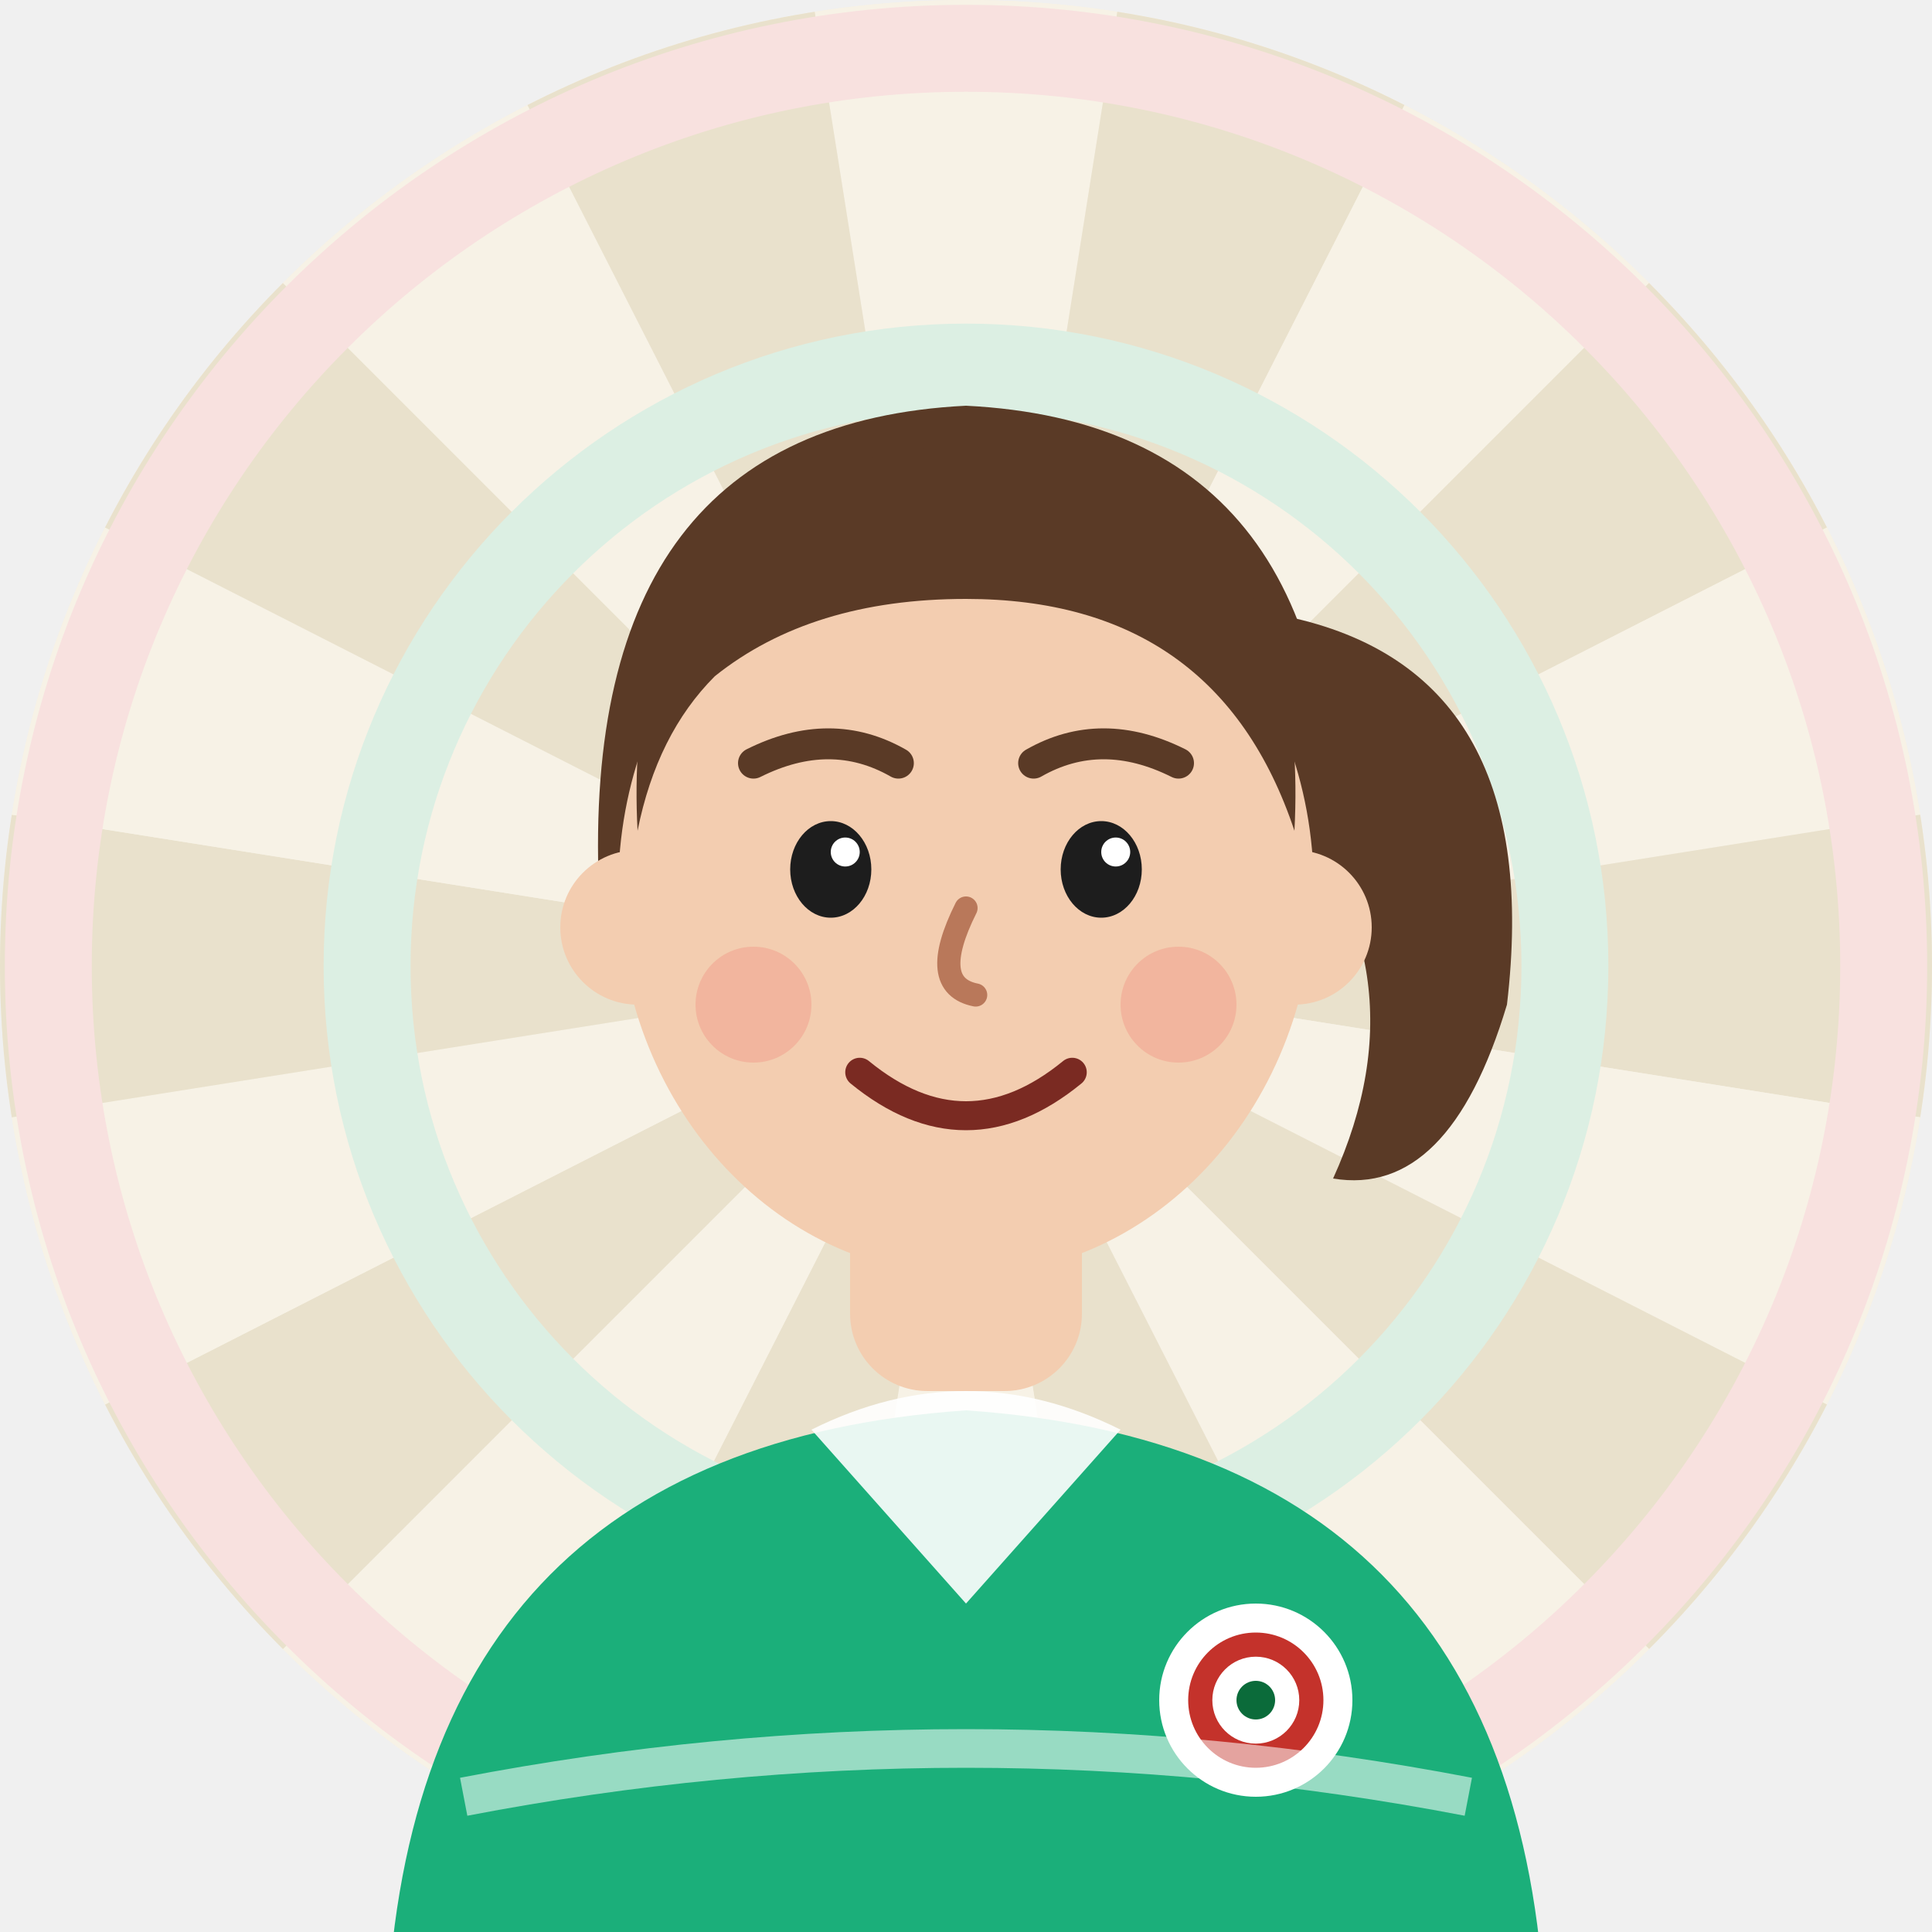
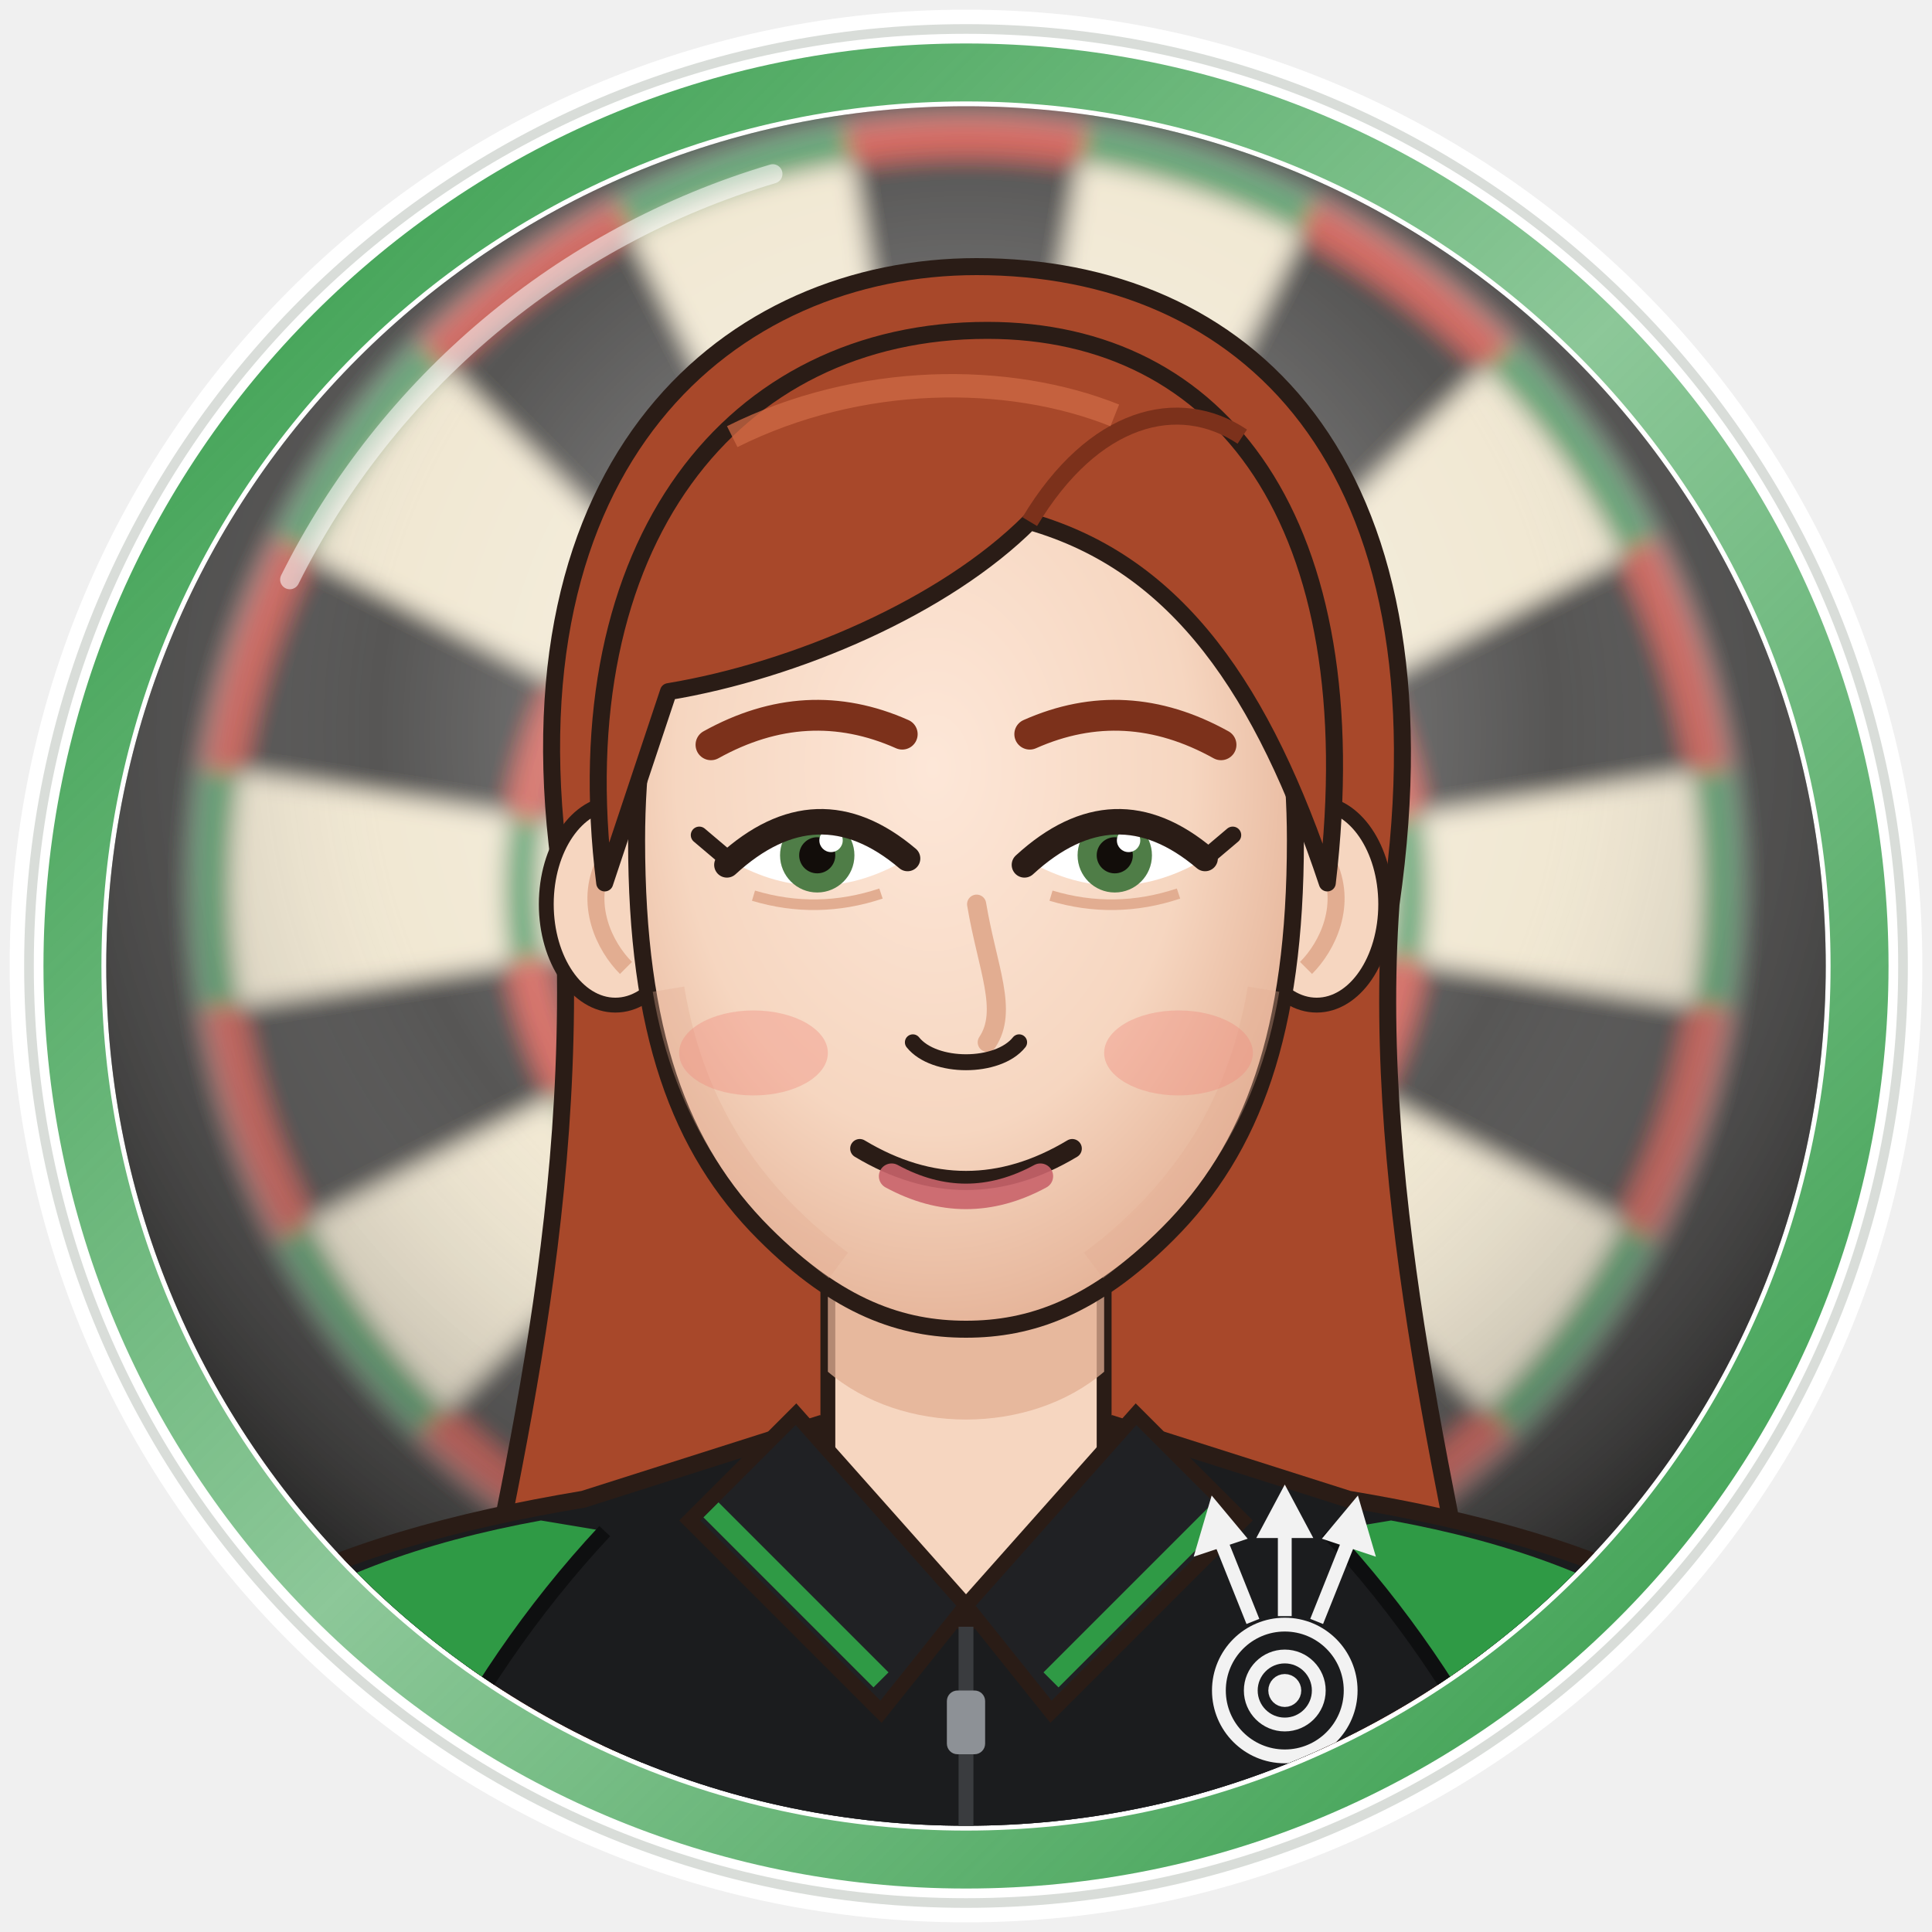
<svg xmlns="http://www.w3.org/2000/svg" viewBox="0 0 200 200" width="200" height="200">
-   <clipPath id="c8">
-     <circle cx="100" cy="100" r="100" />
-   </clipPath>
-   <g clip-path="url(#c8)">
-     <rect x="0" y="0" width="200" height="200" fill="#f4efe2" />
-     <path d="M100,100 L76.5,-48.2 L123.5,-48.2 Z" fill="#f7f2e6" />
-     <path d="M100,100 L123.5,-48.2 L168.1,-33.7 Z" fill="#e9e1cc" />
-     <path d="M100,100 L168.1,-33.7 L206.1,-6.1 Z" fill="#f7f2e6" />
-     <path d="M100,100 L206.1,-6.1 L233.7,31.9 Z" fill="#e9e1cc" />
-     <path d="M100,100 L233.7,31.9 L248.2,76.5 Z" fill="#f7f2e6" />
-     <path d="M100,100 L248.2,76.5 L248.2,123.5 Z" fill="#e9e1cc" />
-     <path d="M100,100 L248.2,123.5 L233.7,168.1 Z" fill="#f7f2e6" />
-     <path d="M100,100 L233.7,168.1 L206.1,206.1 Z" fill="#e9e1cc" />
-     <path d="M100,100 L206.1,206.1 L168.1,233.7 Z" fill="#f7f2e6" />
-     <path d="M100,100 L168.1,233.7 L123.5,248.2 Z" fill="#e9e1cc" />
-     <path d="M100,100 L123.5,248.2 L76.5,248.2 Z" fill="#f7f2e6" />
-     <path d="M100,100 L76.5,248.2 L31.9,233.7 Z" fill="#e9e1cc" />
-     <path d="M100,100 L31.9,233.7 L-6.1,206.1 Z" fill="#f7f2e6" />
-     <path d="M100,100 L-6.1,206.1 L-33.7,168.1 Z" fill="#e9e1cc" />
-     <path d="M100,100 L-33.7,168.1 L-48.2,123.5 Z" fill="#f7f2e6" />
-     <path d="M100,100 L-48.2,123.5 L-48.2,76.5 Z" fill="#e9e1cc" />
-     <path d="M100,100 L-48.2,76.5 L-33.7,31.9 Z" fill="#f7f2e6" />
-     <path d="M100,100 L-33.7,31.9 L-6.1,-6.1 Z" fill="#e9e1cc" />
-     <path d="M100,100 L-6.1,-6.1 L31.9,-33.7 Z" fill="#f7f2e6" />
-     <path d="M100,100 L31.9,-33.7 L76.5,-48.2 Z" fill="#e9e1cc" />
-     <circle cx="100" cy="100" r="62.0" fill="none" stroke="#dcefe3" stroke-width="9" />
-     <circle cx="100" cy="100" r="95.0" fill="none" stroke="#f8e1df" stroke-width="9" />
+   <defs>
+     <clipPath id="in8">
+       <circle cx="100" cy="100" r="89" />
+     </clipPath>
+     <radialGradient id="glow8" cx="50%" cy="38%" r="55%">
+       <stop offset="0" stop-color="#fff" stop-opacity=".55" />
+       <stop offset=".55" stop-color="#fff" stop-opacity=".12" />
+       <stop offset="1" stop-color="#000" stop-opacity=".45" />
+     </radialGradient>
+     <radialGradient id="sk8" cx="45%" cy="40%" r="65%">
+       <stop offset="0" stop-color="#fde7d8" />
+       <stop offset=".6" stop-color="#f6d6c0" />
+       <stop offset="1" stop-color="#e2ad91" />
+     </radialGradient>
+     <linearGradient id="rim8" x1="0" y1="0" x2="1" y2="1">
+       <stop offset="0" stop-color="#2f9a45" />
+       <stop offset=".5" stop-color="#2f9a45" stop-opacity=".55" />
+       <stop offset="1" stop-color="#2f9a45" />
+     </linearGradient>
+     <filter id="bl8" x="-5%" y="-5%" width="110%" height="110%">
+       <feGaussianBlur stdDeviation="1.1" />
+     </filter>
+   </defs>
+   <circle cx="100" cy="100" r="99" fill="#ffffff" />
+   <circle cx="100" cy="100" r="97" fill="none" stroke="#d9ddd9" stroke-width="1" />
+   <circle cx="100" cy="100" r="92.5" fill="none" stroke="url(#rim8)" stroke-width="6" />
+   <g clip-path="url(#in8)">
+     <g filter="url(#bl8)" opacity=".92">
+       <circle cx="100" cy="92" r="100.0" fill="#151716" />
+       <path d="M100,92 L88.11,16.94 A76.0,76.0 0 0 1 111.89,16.94 Z" fill="#1c1c1c" />
+       <path d="M88.11,16.94 L87.49,12.98 A80,80 0 0 1 112.51,12.98 L111.89,16.94 A76.0,76.0 0 0 0 88.11,16.94 Z" fill="#c8392f" />
+       <path d="M93.12,48.54 L92.49,44.59 A48.0,48.0 0 0 1 107.51,44.59 L106.88,48.54 A44.0,44.0 0 0 0 93.12,48.54 Z" fill="#c8392f" />
+       <path d="M100,92 L111.89,16.94 A76.0,76.0 0 0 1 134.50,24.28 Z" fill="#eee3c8" />
+       <path d="M111.89,16.94 L112.51,12.98 A80,80 0 0 1 136.32,20.72 L134.50,24.28 A76.0,76.0 0 0 0 111.89,16.94 Z" fill="#2e8b4c" />
+       <path d="M106.88,48.54 L107.51,44.59 A48.0,48.0 0 0 1 121.79,49.23 L119.98,52.80 A44.0,44.0 0 0 0 106.88,48.54 Z" fill="#2e8b4c" />
+       <path d="M100,92 L134.50,24.28 A76.0,76.0 0 0 1 153.74,38.26 Z" fill="#1c1c1c" />
+       <path d="M134.50,24.28 L136.32,20.72 A80,80 0 0 1 156.57,35.43 L153.74,38.26 A76.0,76.0 0 0 0 134.50,24.28 Z" fill="#c8392f" />
+       <path d="M119.98,52.80 L121.79,49.23 A48.0,48.0 0 0 1 133.94,58.06 L131.11,60.89 A44.0,44.0 0 0 0 119.98,52.80 Z" fill="#c8392f" />
+       <path d="M100,92 L153.74,38.26 A76.0,76.0 0 0 1 167.72,57.50 Z" fill="#eee3c8" />
+       <path d="M153.74,38.26 L156.57,35.43 A80,80 0 0 1 171.28,55.68 L167.72,57.50 A76.0,76.0 0 0 0 153.74,38.26 Z" fill="#2e8b4c" />
+       <path d="M131.11,60.89 L133.94,58.06 A48.0,48.0 0 0 1 142.77,70.21 L139.20,72.02 A44.0,44.0 0 0 0 131.11,60.89 Z" fill="#2e8b4c" />
+       <path d="M100,92 L167.72,57.50 A76.0,76.0 0 0 1 175.06,80.11 Z" fill="#1c1c1c" />
+       <path d="M167.72,57.50 L171.28,55.68 A80,80 0 0 1 179.02,79.49 L175.06,80.11 A76.0,76.0 0 0 0 167.72,57.50 Z" fill="#c8392f" />
+       <path d="M139.20,72.02 L142.77,70.21 A48.0,48.0 0 0 1 147.41,84.49 L143.46,85.12 A44.0,44.0 0 0 0 139.20,72.02 Z" fill="#c8392f" />
+       <path d="M100,92 L175.06,80.11 A76.0,76.0 0 0 1 175.06,103.89 Z" fill="#eee3c8" />
+       <path d="M175.06,80.11 L179.02,79.49 A80,80 0 0 1 179.02,104.51 L175.06,103.89 A76.0,76.0 0 0 0 175.06,80.11 Z" fill="#2e8b4c" />
+       <path d="M143.46,85.12 L147.41,84.49 A48.0,48.0 0 0 1 147.41,99.51 L143.46,98.88 A44.0,44.0 0 0 0 143.46,85.12 Z" fill="#2e8b4c" />
+       <path d="M100,92 L175.06,103.89 A76.0,76.0 0 0 1 167.72,126.50 Z" fill="#1c1c1c" />
+       <path d="M175.06,103.89 L179.02,104.51 A80,80 0 0 1 171.28,128.32 L167.72,126.50 A76.0,76.0 0 0 0 175.06,103.89 Z" fill="#c8392f" />
+       <path d="M143.46,98.88 L147.41,99.51 A48.0,48.0 0 0 1 142.77,113.79 L139.20,111.98 A44.0,44.0 0 0 0 143.46,98.88 Z" fill="#c8392f" />
+       <path d="M100,92 L167.72,126.50 A76.0,76.0 0 0 1 153.74,145.74 Z" fill="#eee3c8" />
+       <path d="M167.72,126.50 L171.28,128.32 A80,80 0 0 1 156.57,148.57 L153.74,145.74 A76.0,76.0 0 0 0 167.72,126.50 Z" fill="#2e8b4c" />
+       <path d="M139.20,111.98 L142.77,113.79 A48.0,48.0 0 0 1 133.94,125.94 L131.11,123.11 A44.0,44.0 0 0 0 139.20,111.98 Z" fill="#2e8b4c" />
+       <path d="M100,92 L153.74,145.74 A76.0,76.0 0 0 1 134.50,159.72 Z" fill="#1c1c1c" />
+       <path d="M153.74,145.74 L156.57,148.57 A80,80 0 0 1 136.32,163.28 L134.50,159.72 A76.0,76.0 0 0 0 153.74,145.74 Z" fill="#c8392f" />
+       <path d="M131.11,123.11 L133.94,125.94 A48.0,48.0 0 0 1 121.79,134.77 L119.98,131.20 A44.0,44.0 0 0 0 131.11,123.11 Z" fill="#c8392f" />
+       <path d="M100,92 L134.50,159.72 A76.0,76.0 0 0 1 111.89,167.06 Z" fill="#eee3c8" />
+       <path d="M134.50,159.72 L136.32,163.28 A80,80 0 0 1 112.51,171.02 L111.89,167.06 A76.0,76.0 0 0 0 134.50,159.72 Z" fill="#2e8b4c" />
+       <path d="M119.98,131.20 L121.79,134.77 A48.0,48.0 0 0 1 107.51,139.41 L106.88,135.46 A44.0,44.0 0 0 0 119.98,131.20 Z" fill="#2e8b4c" />
+       <path d="M100,92 L111.89,167.06 A76.0,76.0 0 0 1 88.11,167.06 Z" fill="#1c1c1c" />
+       <path d="M111.89,167.06 L112.51,171.02 A80,80 0 0 1 87.49,171.02 L88.11,167.06 A76.0,76.0 0 0 0 111.89,167.06 Z" fill="#c8392f" />
+       <path d="M106.88,135.46 L107.51,139.41 A48.0,48.0 0 0 1 92.49,139.41 L93.12,135.46 A44.0,44.0 0 0 0 106.88,135.46 Z" fill="#c8392f" />
+       <path d="M100,92 L88.11,167.06 A76.0,76.0 0 0 1 65.50,159.72 Z" fill="#eee3c8" />
+       <path d="M88.11,167.06 L87.49,171.02 A80,80 0 0 1 63.68,163.28 L65.50,159.72 A76.0,76.0 0 0 0 88.11,167.06 Z" fill="#2e8b4c" />
+       <path d="M93.12,135.46 L92.49,139.41 A48.0,48.0 0 0 1 78.21,134.77 L80.02,131.20 A44.0,44.0 0 0 0 93.12,135.46 Z" fill="#2e8b4c" />
+       <path d="M100,92 L65.50,159.72 A76.0,76.0 0 0 1 46.26,145.74 Z" fill="#1c1c1c" />
+       <path d="M65.50,159.72 L63.68,163.28 A80,80 0 0 1 43.43,148.57 L46.26,145.74 A76.0,76.0 0 0 0 65.50,159.72 Z" fill="#c8392f" />
+       <path d="M80.02,131.20 L78.21,134.77 A48.0,48.0 0 0 1 66.06,125.94 L68.89,123.11 A44.0,44.0 0 0 0 80.02,131.20 Z" fill="#c8392f" />
+       <path d="M100,92 L46.26,145.74 A76.0,76.0 0 0 1 32.28,126.50 Z" fill="#eee3c8" />
+       <path d="M46.26,145.74 L43.43,148.57 A80,80 0 0 1 28.72,128.32 L32.28,126.50 A76.0,76.0 0 0 0 46.26,145.74 Z" fill="#2e8b4c" />
+       <path d="M68.89,123.11 L66.06,125.94 A48.0,48.0 0 0 1 57.23,113.79 L60.80,111.98 A44.0,44.0 0 0 0 68.89,123.11 Z" fill="#2e8b4c" />
+       <path d="M100,92 L32.28,126.50 A76.0,76.0 0 0 1 24.94,103.89 Z" fill="#1c1c1c" />
+       <path d="M32.28,126.50 L28.72,128.32 A80,80 0 0 1 20.98,104.51 L24.94,103.89 A76.0,76.0 0 0 0 32.28,126.50 Z" fill="#c8392f" />
+       <path d="M60.80,111.98 L57.23,113.79 A48.0,48.0 0 0 1 52.59,99.51 L56.54,98.88 A44.0,44.0 0 0 0 60.80,111.98 Z" fill="#c8392f" />
+       <path d="M100,92 L24.94,103.89 A76.0,76.0 0 0 1 24.94,80.11 Z" fill="#eee3c8" />
+       <path d="M24.94,103.89 L20.98,104.51 A80,80 0 0 1 20.98,79.49 L24.94,80.11 A76.0,76.0 0 0 0 24.94,103.89 Z" fill="#2e8b4c" />
+       <path d="M56.54,98.88 L52.59,99.51 A48.0,48.0 0 0 1 52.59,84.49 L56.54,85.12 A44.0,44.0 0 0 0 56.54,98.88 Z" fill="#2e8b4c" />
+       <path d="M100,92 L24.94,80.11 A76.0,76.0 0 0 1 32.28,57.50 Z" fill="#1c1c1c" />
+       <path d="M24.94,80.11 L20.98,79.49 A80,80 0 0 1 28.72,55.68 L32.28,57.50 A76.0,76.0 0 0 0 24.94,80.11 Z" fill="#c8392f" />
+       <path d="M56.54,85.12 L52.59,84.49 A48.0,48.0 0 0 1 57.23,70.21 L60.80,72.02 A44.0,44.0 0 0 0 56.54,85.12 Z" fill="#c8392f" />
+       <path d="M100,92 L32.28,57.50 A76.0,76.0 0 0 1 46.26,38.26 Z" fill="#eee3c8" />
+       <path d="M32.28,57.50 L28.72,55.68 A80,80 0 0 1 43.43,35.43 L46.26,38.26 A76.0,76.0 0 0 0 32.28,57.50 Z" fill="#2e8b4c" />
+       <path d="M60.80,72.02 L57.23,70.21 A48.0,48.0 0 0 1 66.06,58.06 L68.89,60.89 A44.0,44.0 0 0 0 60.80,72.02 Z" fill="#2e8b4c" />
+       <path d="M100,92 L46.26,38.26 A76.0,76.0 0 0 1 65.50,24.28 Z" fill="#1c1c1c" />
+       <path d="M46.26,38.26 L43.43,35.43 A80,80 0 0 1 63.68,20.72 L65.50,24.28 A76.0,76.0 0 0 0 46.26,38.26 Z" fill="#c8392f" />
+       <path d="M68.89,60.89 L66.06,58.06 A48.0,48.0 0 0 1 78.21,49.23 L80.02,52.80 A44.0,44.0 0 0 0 68.89,60.89 Z" fill="#c8392f" />
+       <path d="M100,92 L65.50,24.28 A76.0,76.0 0 0 1 88.11,16.94 Z" fill="#eee3c8" />
+       <path d="M65.50,24.28 L63.68,20.72 A80,80 0 0 1 87.49,12.98 L88.11,16.94 A76.0,76.0 0 0 0 65.50,24.28 Z" fill="#2e8b4c" />
+       <path d="M80.02,52.80 L78.21,49.23 A48.0,48.0 0 0 1 92.49,44.59 L93.12,48.54 A44.0,44.0 0 0 0 80.02,52.80 Z" fill="#2e8b4c" />
+       <circle cx="100" cy="92" r="7.2" fill="#2e8b4c" />
+       <circle cx="100" cy="92" r="3.2" fill="#c8392f" />
+       <circle cx="100" cy="92" r="80.0" fill="none" stroke="#9aa09c" stroke-width="0.8" opacity=".6" />
+     </g>
+     <rect x="0" y="0" width="200" height="200" fill="#e9e4d6" opacity=".10" />
+     <rect x="0" y="0" width="200" height="200" fill="url(#glow8)" />
+     <g transform="translate(100 98) scale(1.1) translate(-100 -96)">
+       <path d="M62 90 C56 50 78 32 101 32 C126 32 146 50 140 92 C138 120 146 150 150 172 L52 172 C56 150 64 122 62 90 Z" fill="#a8482a" stroke="#2a1c16" stroke-width="1.6" />
+       <path d="M14 200 L16 178 C20 160 40 152 64 148 L86 141 L100 158 L114 141 L136 148 C160 152 180 160 184 178 L186 200 Z" fill="#1b1c1e" stroke="#2a1c16" stroke-width="1.6" />
+       <path d="M16 186 C20 164 38 154 60 150 L66 151 C52 166 44 184 40 200 L14 200 Z" fill="#2f9a45" />
+       <path d="M184 186 C180 164 162 154 140 150 L134 151 C148 166 156 184 160 200 L186 200 Z" fill="#2f9a45" />
+       <path d="M40 200 C44 184 52 166 66 151" stroke="#0e0f10" stroke-width="1.4" fill="none" />
+       <path d="M160 200 C156 184 148 166 134 151" stroke="#0e0f10" stroke-width="1.4" fill="none" />
+       <path d="M87 118 L87 146 L100 160 L113 146 L113 118 Z" fill="#f6d6c0" stroke="#2a1c16" stroke-width="1.4" />
+       <path d="M87 124 C94 134 106 134 113 124 L113 136 C106 142 94 142 87 136 Z" fill="#e2ad91" opacity=".75" />
+       <path d="M84 140 L74 150 L92 168 L100 158 Z" fill="#202124" stroke="#2a1c16" stroke-width="1.4" />
+       <path d="M116 140 L126 150 L108 168 L100 158 Z" fill="#202124" stroke="#2a1c16" stroke-width="1.4" />
+       <path d="M76 149 L92 165" stroke="#2f9a45" stroke-width="2" />
+       <path d="M124 149 L108 165" stroke="#2f9a45" stroke-width="2" />
+       <path d="M100 160 L100 196" stroke="#3a3c3f" stroke-width="1.4" />
+       <rect x="98.2" y="166" width="3.6" height="6" rx="1" fill="#8d9196" />
+       <g transform="translate(130 166)" fill="none" stroke="#f2f2f2" stroke-width="1.3">
+         <circle r="6.2" />
+         <circle r="3.2" />
+         <circle r="0.9" fill="#f2f2f2" />
+         <path d="M0 -7 L0 -15 M-3 -6.5 L-6 -14 M3 -6.5 L6 -14" />
+         <path d="M-1.6 -15 L0 -18 L1.6 -15 Z M-7.6 -13.6 L-6.6 -17 L-4.6 -14.6 Z M7.6 -13.6 L6.6 -17 L4.6 -14.6 Z" fill="#f2f2f2" />
+       </g>
+       <ellipse cx="67" cy="92" rx="6.5" ry="9.5" fill="#f6d6c0" stroke="#2a1c16" stroke-width="1.4" />
+       <ellipse cx="133" cy="92" rx="6.5" ry="9.5" fill="#f6d6c0" stroke="#2a1c16" stroke-width="1.4" />
+       <path d="M66 88 C64 92 66 96 68 98" stroke="#e2ad91" stroke-width="1.6" fill="none" />
+       <path d="M134 88 C136 92 134 96 132 98" stroke="#e2ad91" stroke-width="1.6" fill="none" />
+       <path d="M69 86 C69 58 83 44 100 44 C117 44 131 58 131 86 C131 104 127 115 119 123 C112 130 106 132 100 132 C94 132 88 130 81 123 C73 115 69 104 69 86 Z" fill="url(#sk8)" stroke="#2a1c16" stroke-width="1.6" />
+       <path d="M72 100 C74 112 80 120 88 126" stroke="#e2ad91" stroke-width="3" fill="none" opacity=".35" />
+       <path d="M128 100 C126 112 120 120 112 126" stroke="#e2ad91" stroke-width="3" fill="none" opacity=".35" />
+       <ellipse cx="80" cy="106" rx="7" ry="4" fill="#ee8a7c" opacity="0.38" />
+       <ellipse cx="120" cy="106" rx="7" ry="4" fill="#ee8a7c" opacity="0.38" />
+       <path d="M78 88 Q86 81.5 94 88 Q86 92.5 78 88 Z" fill="#fff" />
+       <circle cx="86" cy="87.4" r="3.5" fill="#4f7d47" />
+       <circle cx="86" cy="87.4" r="1.7" fill="#120d0a" />
+       <circle cx="87.3" cy="86" r="1.1" fill="#fff" />
+       <path d="M77.5 88.3 Q86 80.5 94.5 87.7" stroke="#2a1c16" stroke-width="2.4" fill="none" stroke-linecap="round" />
+       <path d="M80 91.2 Q86 93 92 91" stroke="#e2ad91" stroke-width="1" fill="none" />
+       <path d="M77.5 87.7 l-2.6 -2.2" stroke="#2a1c16" stroke-width="1.6" stroke-linecap="round" />
+       <path d="M106 88 Q114 81.5 122 88 Q114 92.5 106 88 Z" fill="#fff" />
+       <circle cx="114" cy="87.4" r="3.5" fill="#4f7d47" />
+       <circle cx="114" cy="87.4" r="1.7" fill="#120d0a" />
+       <circle cx="115.3" cy="86" r="1.1" fill="#fff" />
+       <path d="M105.5 88.3 Q114 80.5 122.5 87.7" stroke="#2a1c16" stroke-width="2.4" fill="none" stroke-linecap="round" />
+       <path d="M108 91.2 Q114 93 120 91" stroke="#e2ad91" stroke-width="1" fill="none" />
+       <path d="M122.5 87.7 l2.6 -2.2" stroke="#2a1c16" stroke-width="1.6" stroke-linecap="round" />
+       <path d="M76 77 Q85 72 94 76" stroke="#7c311b" stroke-width="2.9" fill="none" stroke-linecap="round" />
+       <path d="M106 76 Q115 72 124 77" stroke="#7c311b" stroke-width="2.9" fill="none" stroke-linecap="round" />
+       <path d="M101 92 C102 98 104 102 102 105" stroke="#e2ad91" stroke-width="1.8" fill="none" stroke-linecap="round" />
+       <path d="M95 105 C97 107.5 103 107.5 105 105" stroke="#2a1c16" stroke-width="1.5" fill="none" stroke-linecap="round" />
+       <path d="M90 115 Q100 121 110 115" stroke="#2a1c16" stroke-width="1.8" fill="none" stroke-linecap="round" />
+       <path d="M93 117.6 Q100 121.4 107 117.6" stroke="#c9636a" stroke-width="2.4" fill="none" opacity="0.9" stroke-linecap="round" />
+       <path d="M66 90 C62 58 78 38 102 38 C124 38 138 56 134 90 C128 72 120 60 106 56 C98 64 84 70 72 72 C70 78 68 84 66 90 Z" fill="#a8482a" stroke="#2a1c16" stroke-width="1.6" stroke-linejoin="round" />
+       <path d="M106 56 C112 46 120 44 126 48" stroke="#7c311b" stroke-width="1.6" fill="none" />
+       <path d="M78 48 C90 42 104 42 114 46" stroke="#cf6a44" stroke-width="2.2" fill="none" opacity=".75" />
+     </g>
  </g>
-   <path d="M62 92 Q60 44 100 42 Q140 44 138 92 Z" fill="#5a3a26" />
-   <path d="M134 64 Q160 70 156 104 Q150 124 138 122 Q148 100 132 82 Z" fill="#5a3a26" />
-   <path d="M40 210 Q42 150 100 146 Q158 150 160 210 Z" fill="#1baf7a" />
-   <path d="M84 148 L100 166 L116 148 Q108 144 100 144 Q92 144 84 148 Z" fill="#fff" opacity=".9" />
-   <g transform="translate(130 176)">
-     <circle r="10" fill="#fff" />
-     <circle r="7" fill="#c4322b" />
-     <circle r="4.5" fill="#fff" />
-     <circle r="2" fill="#0b6b3a" />
-   </g>
-   <path d="M48 186 Q100 176 152 186" stroke="#fff" stroke-width="4" fill="none" opacity=".55" />
-   <rect x="88" y="120" width="24" height="24" rx="8" fill="#f3cdb0" />
-   <circle cx="66" cy="96" r="8" fill="#f3cdb0" />
-   <circle cx="134" cy="96" r="8" fill="#f3cdb0" />
-   <ellipse cx="100" cy="92" rx="36" ry="40" fill="#f3cdb0" />
-   <circle cx="78" cy="104" r="6" fill="#f08a7a" opacity=".35" />
-   <circle cx="122" cy="104" r="6" fill="#f08a7a" opacity=".35" />
-   <ellipse cx="86" cy="90" rx="4.2" ry="5" fill="#1d1d1d" />
-   <ellipse cx="114" cy="90" rx="4.2" ry="5" fill="#1d1d1d" />
-   <circle cx="87.5" cy="88.2" r="1.5" fill="#fff" />
-   <circle cx="115.5" cy="88.2" r="1.5" fill="#fff" />
-   <path d="M78 79 Q86 75 93 79" stroke="#5a3a26" stroke-width="3.2" fill="none" stroke-linecap="round" />
-   <path d="M107 79 Q114 75 122 79" stroke="#5a3a26" stroke-width="3.2" fill="none" stroke-linecap="round" />
-   <path d="M100 94 Q96 102 101 103" stroke="#b9785a" stroke-width="2.4" fill="none" stroke-linecap="round" />
-   <path d="M89 111 Q100 120 111 111" stroke="#7a2a22" stroke-width="3" fill="none" stroke-linecap="round" />
-   <path d="M66 86 Q64 48 100 46 Q136 48 134 86 Q126 62 100 62 Q84 62 74 70 Q68 76 66 86 Z" fill="#5a3a26" />
+   <path d="M30 60 A82 82 0 0 1 80 18" stroke="#fff" stroke-width="2" fill="none" opacity=".55" stroke-linecap="round" />
</svg>
